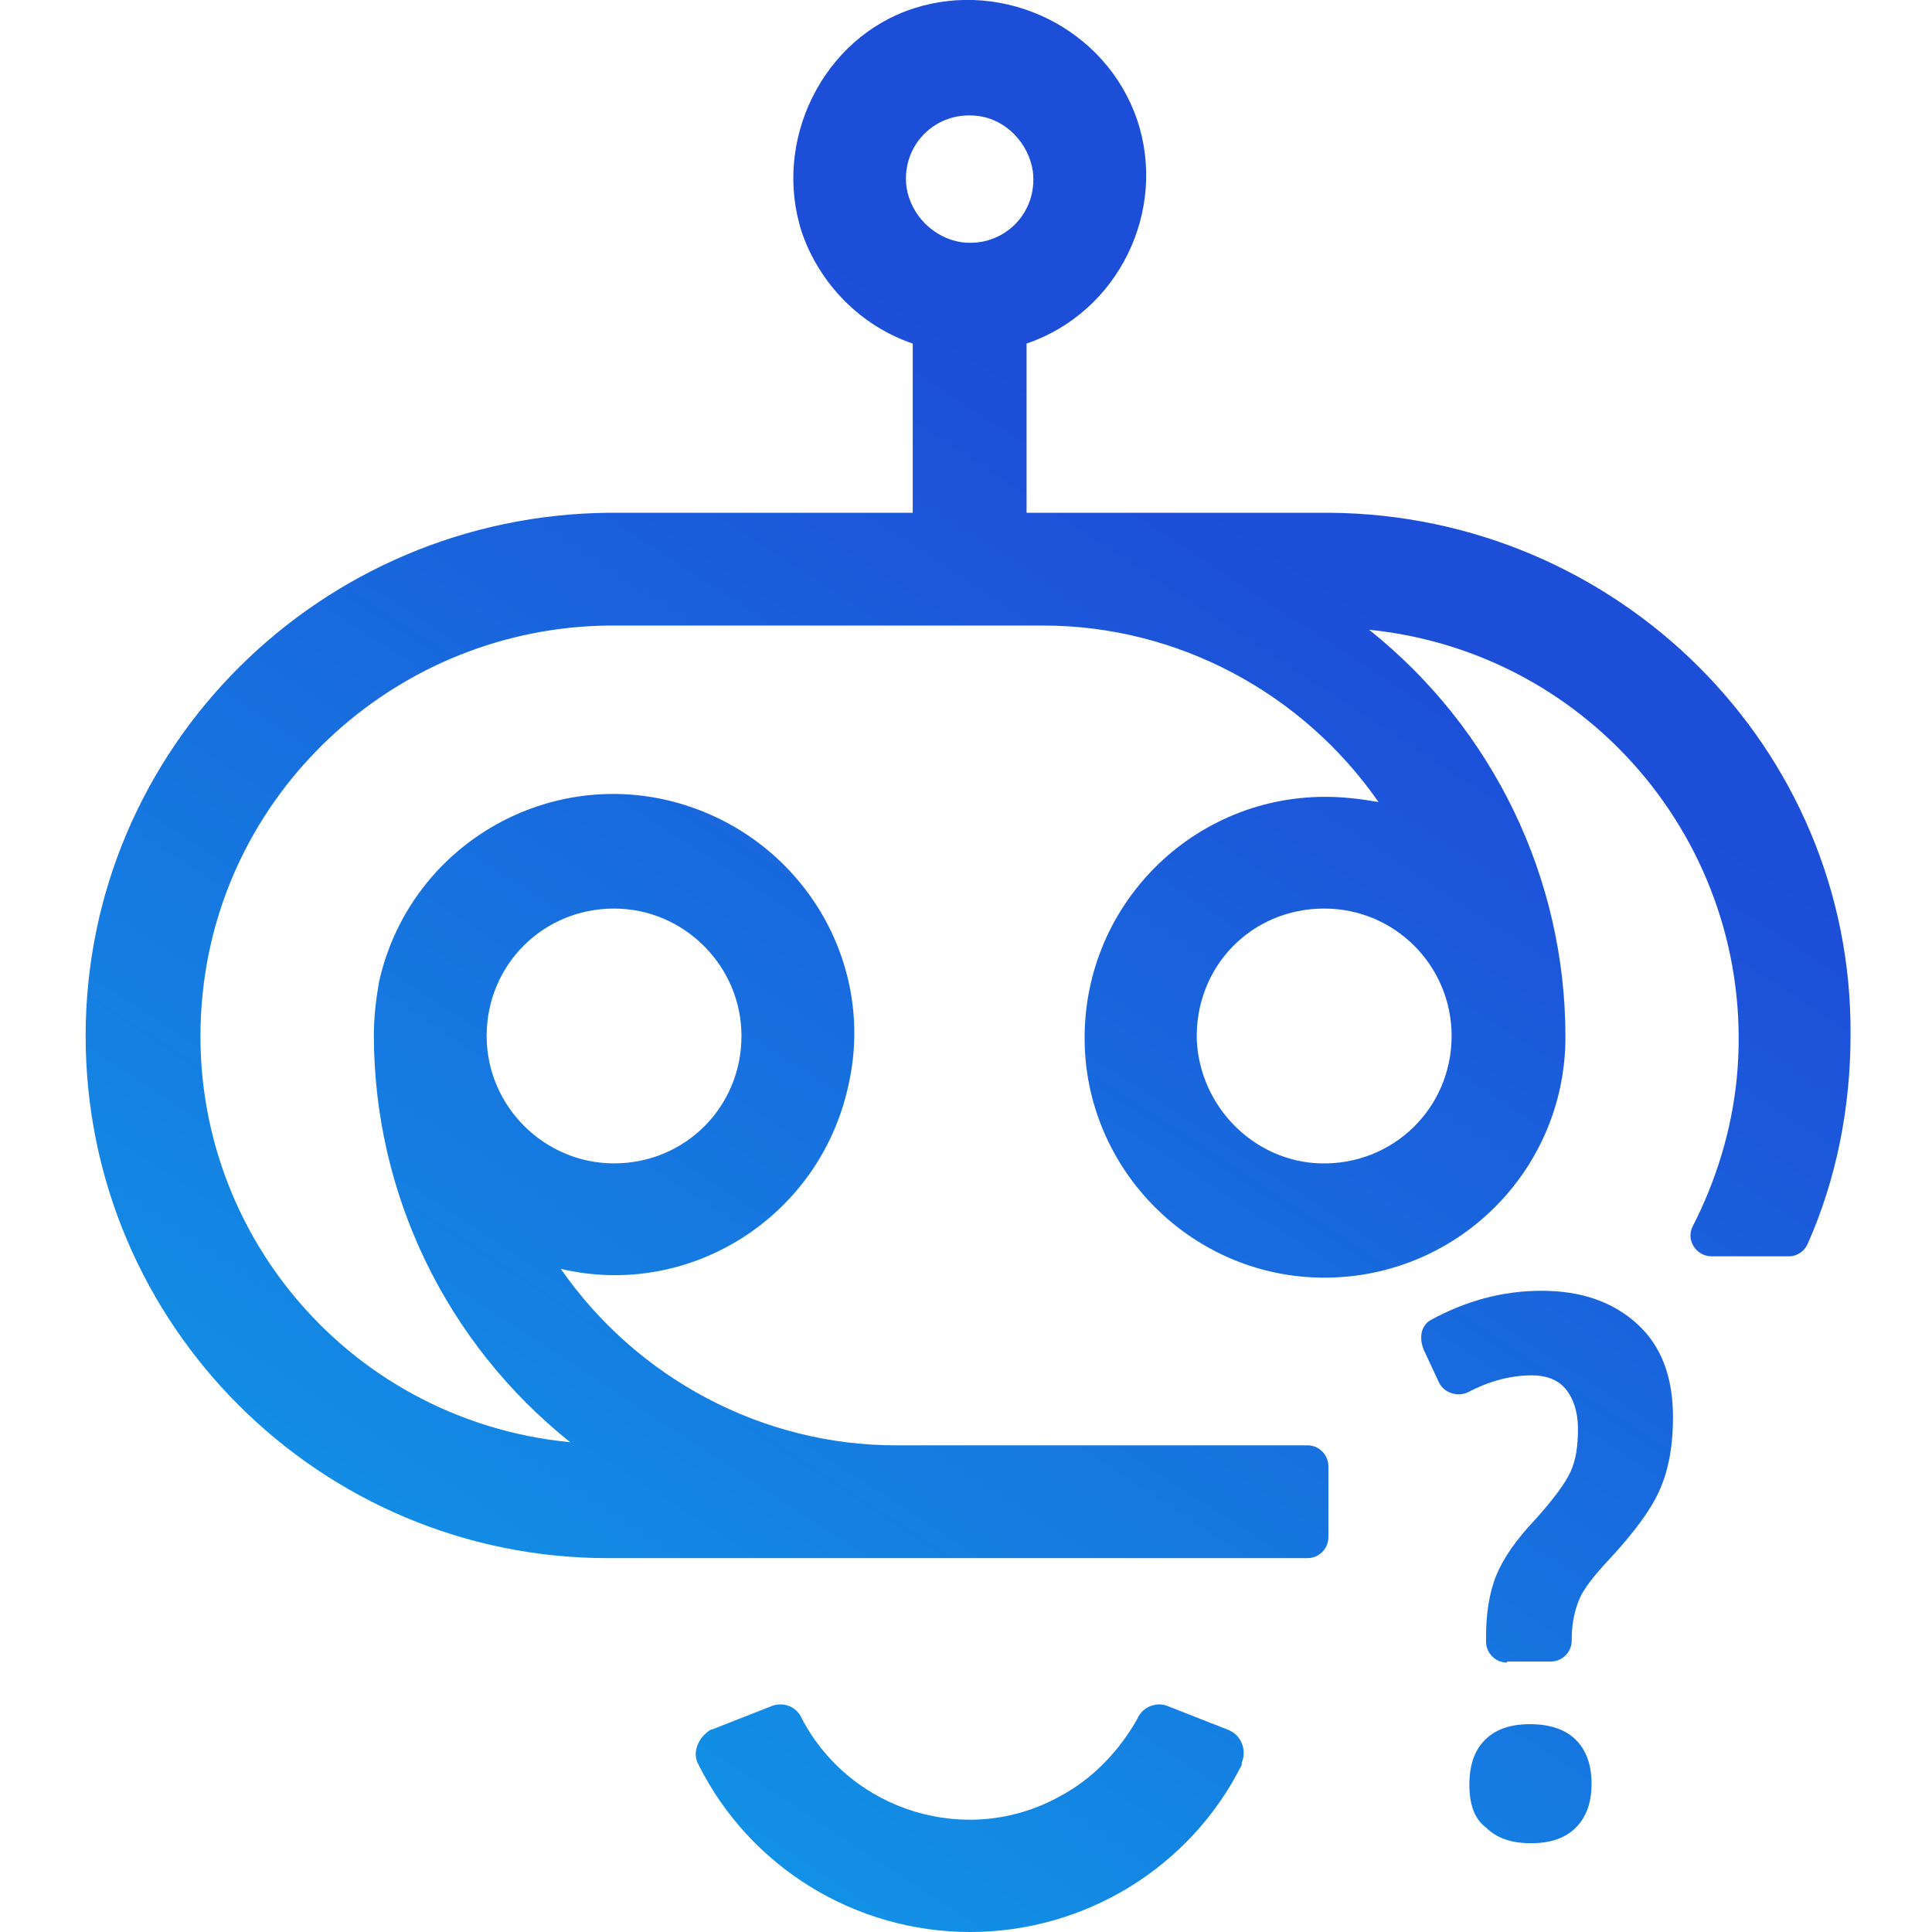
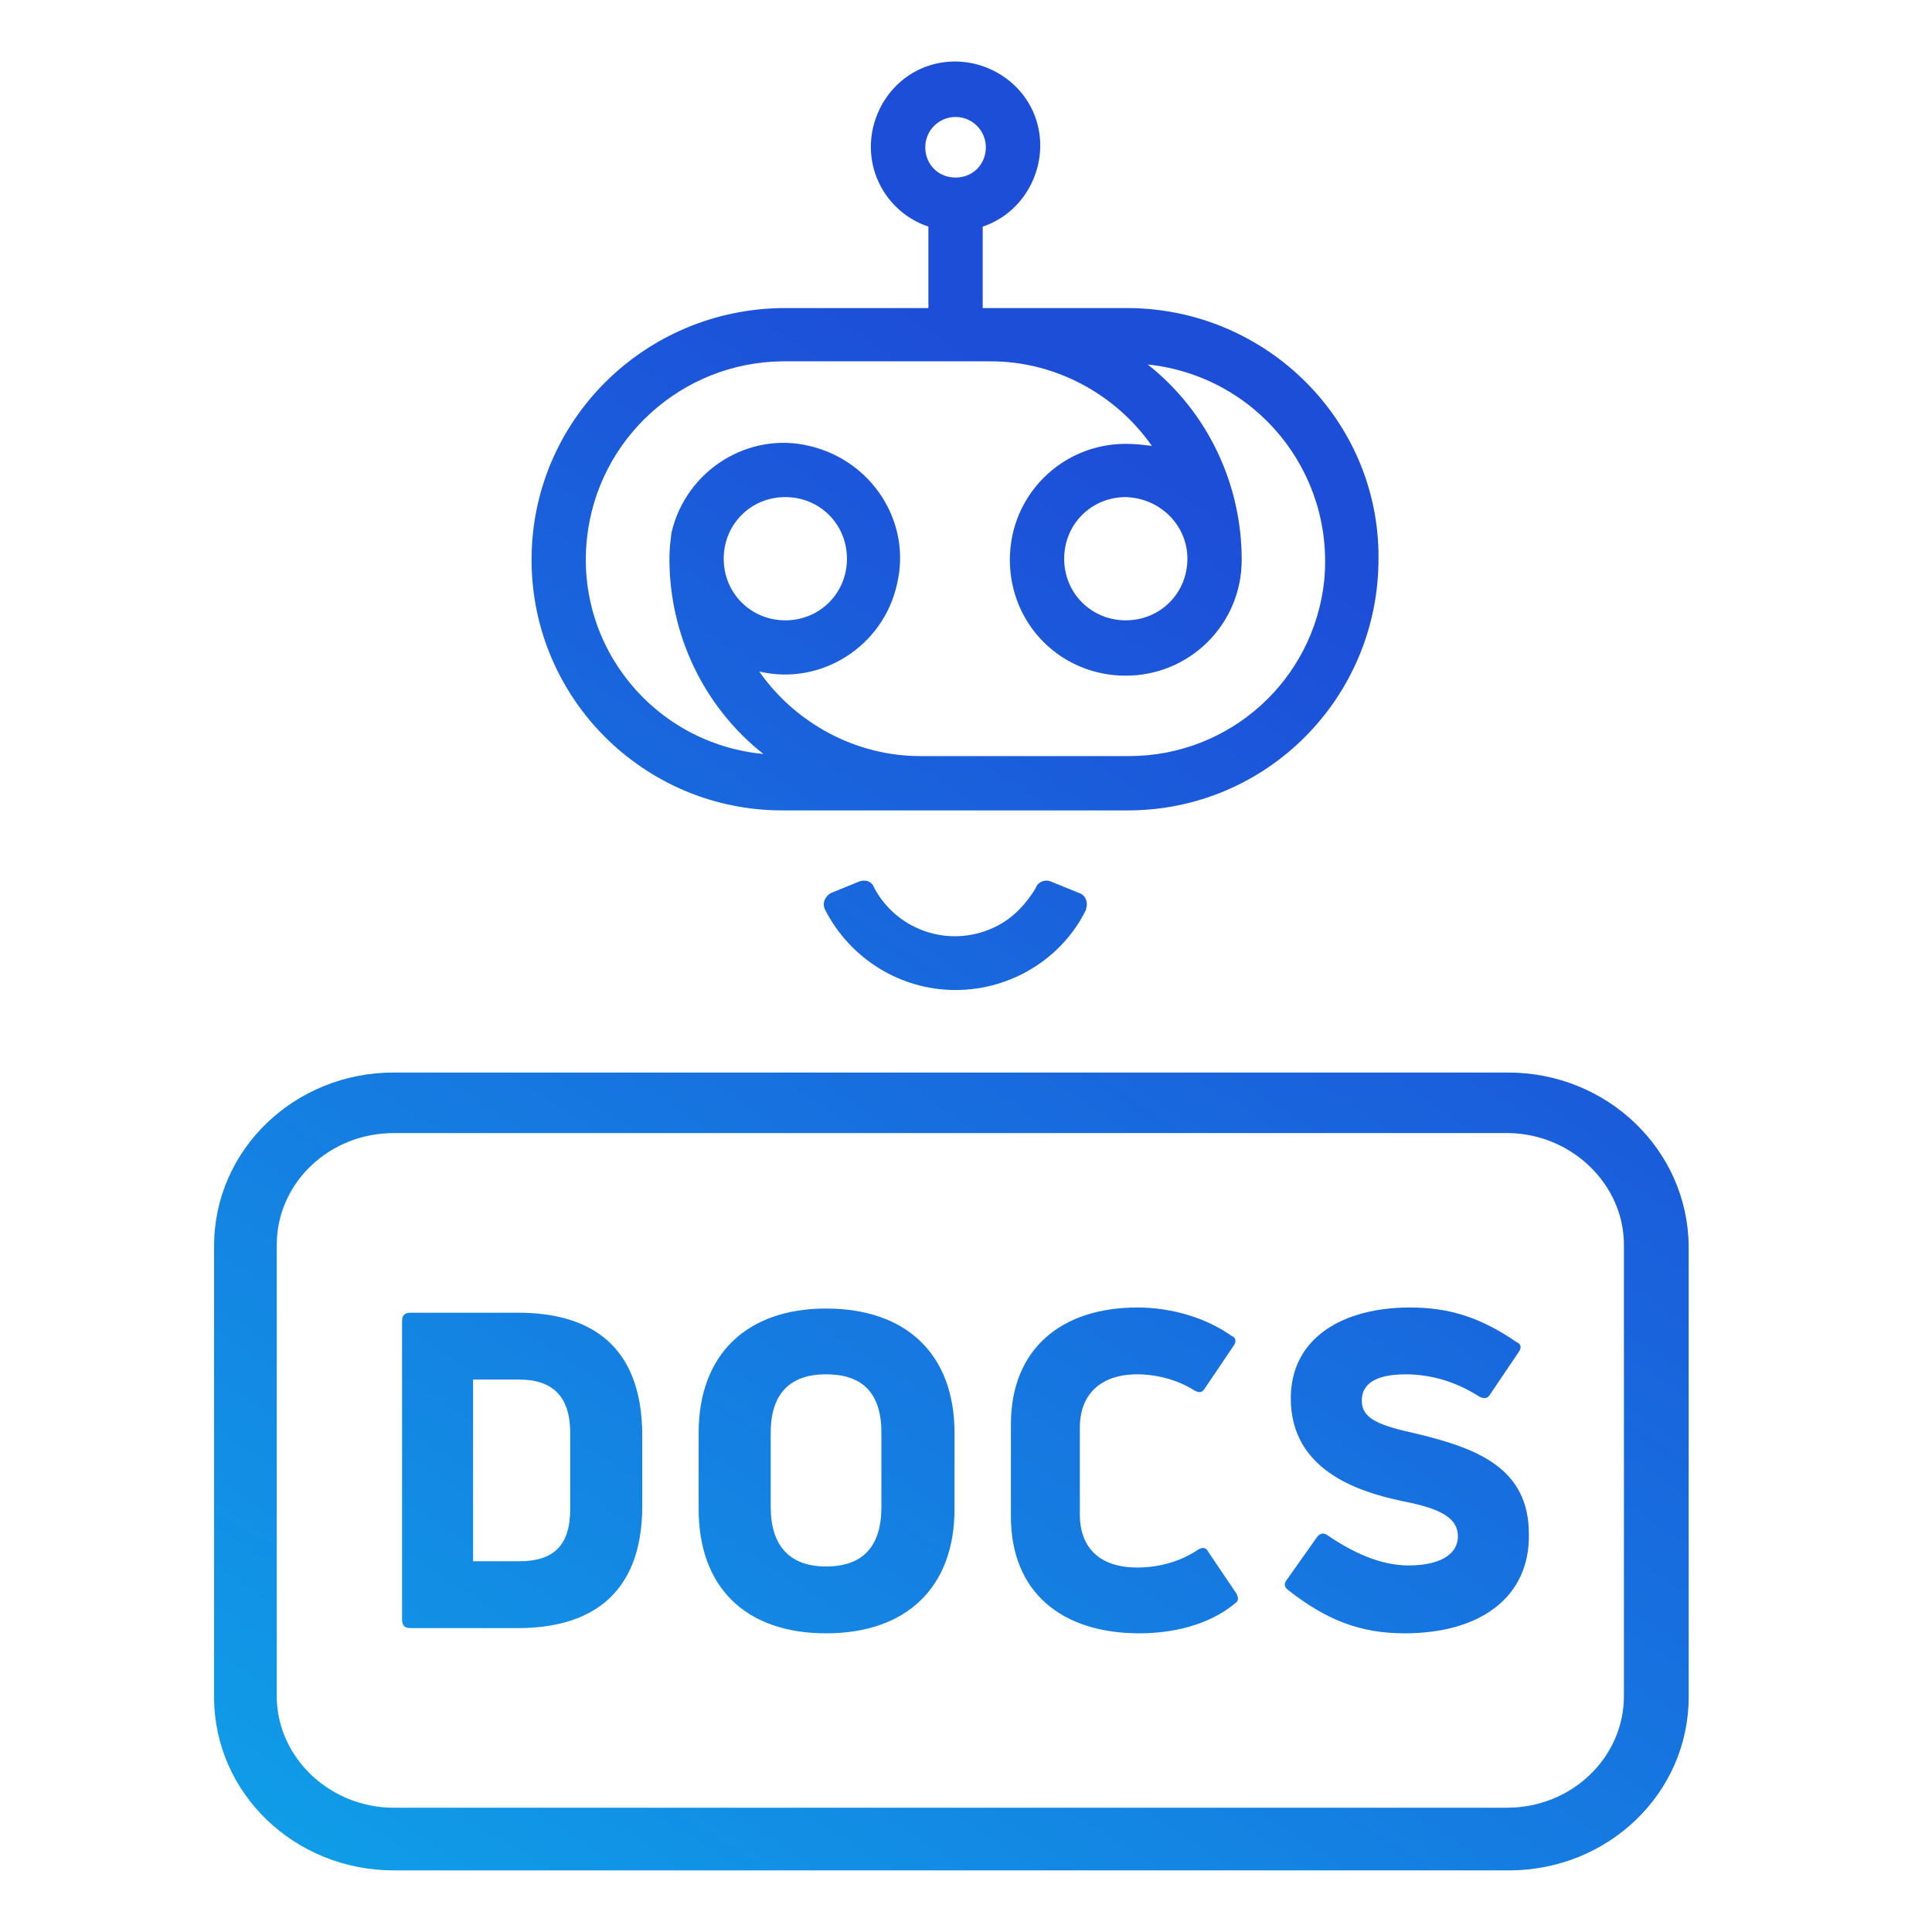
<svg xmlns="http://www.w3.org/2000/svg" version="1.1" id="Layer_1" x="0px" y="0px" viewBox="0 0 185 185" style="enable-background:new 0 0 185 185;" xml:space="preserve">
  <style type="text/css">
	  /* Default Style (Light Mode) */
    .st1{fill:url(#SVGID_1_);}

    /* Dark Mode */
    @media (prefers-color-scheme: dark) {
        .st1{fill:url(#SVGID_2_);} /* Adjust gradient for dark mode */
    }
</style>
  <linearGradient id="SVGID_1_" gradientUnits="userSpaceOnUse" x1="22.666" y1="799.946" x2="117.257" y2="655.052" gradientTransform="matrix(1 0 0 1 0 -606)">
    <stop offset="0" style="stop-color:#0EA5E9" />
    <stop offset="1" style="stop-color:#1D4ED8" />
  </linearGradient>
  <linearGradient id="SVGID_2_" gradientUnits="userSpaceOnUse" x1="22.666" y1="799.946" x2="117.257" y2="655.052" gradientTransform="matrix(1 0 0 1 0 -606)">
    <stop offset="0" style="stop-color:#FFFFFF" />
    <stop offset="1" style="stop-color:#FFFFFF" />
  </linearGradient>
-   <path class="st1" d="M117.5,165.6l-5.6-2.2c-1.1-0.5-2.5,0-3,1.2c-1.7,3-4.2,5.7-7.4,7.4c-8.8,4.9-20,1.5-24.7-7.4c-0.5-1.2-1.8-1.7-3-1.2  l-5.6,2.2h-0.1c-1.2,0.7-1.9,2.2-1.2,3.4c4.9,9.8,15,16,26,16s21.1-6.2,26-16v-0.2C119.4,167.6,118.9,166.1,117.5,165.6z" />
-   <path class="st1" d="M53.7,121.5c12.3,2.9,24.7-4.9,27.5-17.4c2.9-12.3-4.9-24.6-17.4-27.5C51.5,73.8,39.1,81.5,36.3,94  c-0.3,1.7-0.5,3.4-0.5,5.1c0,15.2,6.9,29.5,18.8,39c-21.7-2.1-37.4-21.3-35.2-42.9c2-19.9,18.9-35.1,38.9-35.3h41.6  c12.8,0,24.8,6.4,32.1,16.9c-1.7-0.3-3.4-0.5-5.1-0.5c-13.2,0-23.8,11.1-23,24.5c0.7,11.5,10,20.8,21.5,21.5  c13.4,0.8,24.5-9.8,24.5-23c0-15.2-6.9-29.5-18.8-39c21.6,2.2,37.3,21.4,35.2,43c-0.5,5-2,9.8-4.2,14.1c-0.7,1.3,0.3,2.9,1.8,2.9  l7.4,0c0.8,0,1.5-0.5,1.8-1.2c2.7-6.1,4.1-12.9,4.1-20c0.2-27.5-22.3-49.8-49.9-50h-29V32.9c8.8-3,13.5-12.7,10.6-21.4  C105.9,2.7,96.2-2,87.5,0.8c-8.7,2.8-13.6,12.7-10.7,21.5c1.7,4.9,5.6,8.9,10.6,10.6v16.2h-29C30.7,49.3,8.2,71.6,8.2,99.2  c0,27.7,22.5,50,50,50h67c1.1,0,2-0.9,2-2v-6.8c0-1.1-0.9-2-2-2H85.8C73,138.4,61,132,53.7,121.5z M46.6,99.2  C46.6,92.4,52,87,58.8,87C65.5,87,71,92.5,71,99.2c0,6.8-5.4,12.2-12.2,12.2C52.1,111.4,46.6,105.9,46.6,99.2z M139,99.2  c0,6.9-5.6,12.4-12.6,12.2c-6.3-0.2-11.5-5.4-11.8-11.8c-0.2-7,5.2-12.6,12.2-12.6C133.6,87,139,92.5,139,99.2z M86.8,17.9  c-0.5-4,2.8-7.3,6.8-6.8c2.7,0.3,4.9,2.6,5.3,5.3c0.5,4-2.8,7.3-6.8,6.8C89.4,22.8,87.2,20.6,86.8,17.9z" />
+   <path class="st1" d="M91.5,94.8c-5.3,0-10.1-3-12.5-7.7c-0.3-0.6,0-1.3,0.6-1.6h0l2.7-1.1c0.6-0.2,1.2,0,1.4,0.6c2.3,4.3,7.6,5.9,11.9,3.6  c1.5-0.8,2.7-2.1,3.6-3.6c0.2-0.6,0.9-0.8,1.4-0.6l2.7,1.1c0.7,0.2,0.9,1,0.7,1.5v0.1C101.7,91.8,96.8,94.8,91.5,94.8z M108.1,29.5  H94.1v-7.8c4.2-1.4,6.5-6.1,5.1-10.3c-1.4-4.2-6.1-6.5-10.3-5.1s-6.5,6.1-5.1,10.3c0.8,2.4,2.7,4.3,5.1,5.1v7.8H75  c-13.3,0.1-24.1,10.8-24.1,24.1c0,13.3,10.8,24,24,24H108c13.3,0,24-10.8,24-24.1C132.1,40.3,121.3,29.6,108.1,29.5z M91.5,11.2  c1.6,0,2.9,1.3,2.9,2.9S93.2,17,91.5,17s-2.9-1.3-2.9-2.9S89.9,11.2,91.5,11.2z M108.1,72.4H88.1c-6.1,0-11.9-3.1-15.4-8.1  c5.9,1.4,11.9-2.4,13.2-8.4c1.4-5.9-2.4-11.8-8.4-13.2C71.7,41.3,65.7,45,64.3,51c-0.1,0.8-0.2,1.6-0.2,2.5c0,7.3,3.3,14.2,9,18.7  c-10.4-1-18-10.2-16.9-20.6c1-9.6,9.1-16.9,18.7-17h20c6.1,0,11.9,3.1,15.4,8.1c-0.8-0.1-1.6-0.2-2.5-0.2c-6.1,0-11.1,4.9-11.1,11.1  s4.9,11.1,11.1,11.1c6.1,0,11.1-4.9,11.1-11.1c0-7.3-3.3-14.2-9-18.7c10.4,1.1,17.9,10.3,16.9,20.7  C125.8,65.1,117.8,72.4,108.1,72.4z M69.3,53.5c0-3.3,2.6-5.9,5.9-5.9s5.9,2.6,5.9,5.9c0,3.3-2.6,5.9-5.9,5.9S69.3,56.8,69.3,53.5z   M113.7,53.5c0,3.3-2.6,5.9-5.9,5.9c-3.3,0-5.9-2.6-5.9-5.9s2.6-5.9,5.9-5.9C111.1,47.7,113.7,50.3,113.7,53.5z" />
+   <path class="st1" d="M144.4,102.7H37.7c-9.5,0-17.2,7.4-17.2,16.6v43.2c0,9.2,7.7,16.6,17.2,16.6h106.8c9.5,0,17.2-7.4,17.2-16.6v-43.2  C161.6,110.1,153.9,102.7,144.4,102.7z M155.5,119.2v43.2c0,5.9-5,10.7-11.2,10.7H37.7c-6.1,0-11.2-4.8-11.2-10.7v-43.2  c0-5.9,5-10.7,11.2-10.7h106.8C150.5,108.6,155.5,113.4,155.5,119.2z" />
  <g>
-     <path class="st1" d="M144.3,159.2c-1.1,0-2-0.9-2-2v-0.5c0-2.2,0.3-4.2,1-5.9s2-3.5,3.8-5.4c1.7-1.9,2.8-3.4,3.3-4.5s0.7-2.4,0.7-4.1   c0-1.5-0.4-2.8-1.1-3.7s-1.8-1.4-3.3-1.4c-2,0-4,0.5-6.1,1.6c-1,0.5-2.3,0.1-2.8-0.9l-1.4-3c-0.6-1.3-0.3-2.5,0.6-3   c3.3-1.8,6.8-2.8,10.6-2.8c3.9,0,6.9,1.1,9.2,3.2s3.4,5.1,3.4,8.9c0,2.7-0.4,4.9-1.2,6.8s-2.4,4.1-4.8,6.7c-1.6,1.7-2.6,3-3,4   s-0.7,2.2-0.7,3.8v0.1c0,1.1-0.9,2-2,2H144.3z M140.7,170.9c0-1.9,0.5-3.3,1.5-4.3s2.4-1.5,4.3-1.5c1.9,0,3.4,0.5,4.4,1.5   s1.5,2.4,1.5,4.2c0,1.8-0.5,3.2-1.5,4.2s-2.4,1.5-4.3,1.5s-3.3-0.5-4.3-1.5C141.2,174.2,140.7,172.8,140.7,170.9z" />
+     <path class="st1" d="M134.5,156.4c-4.3,0-7.5-1.3-11.1-4.1c-0.4-0.3-0.5-0.6-0.2-1l2.9-4.1c0.2-0.3,0.6-0.5,1-0.2c2.5,1.7,5.1,2.9,7.8,2.9   s4.7-0.9,4.7-2.8c0-2.1-2.5-2.8-5.5-3.4c-4.2-0.9-10.5-3-10.5-9.8c0-5.8,5-8.7,11.4-8.7c3.7,0,6.7,0.9,10.2,3.3   c0.5,0.2,0.5,0.6,0.2,1l-2.7,4c-0.2,0.4-0.6,0.5-1.1,0.2c-2.2-1.4-4.6-2.1-7-2.1c-3,0-4.2,1-4.2,2.5c0,1.8,1.7,2.4,5.3,3.2   c5.8,1.4,10.7,3.3,10.7,9.6C146.5,152.9,141.8,156.4,134.5,156.4z" />
+     <path class="st1" d="M109.1,156.4c-7.4,0-12.3-3.9-12.3-11.2v-8.8c0-7.3,4.9-11.2,12.1-11.2c3.3,0,6.6,1,9,2.7c0.5,0.2,0.5,0.6,0.2,1l-2.7,4   c-0.3,0.5-0.6,0.5-1.1,0.2c-1.6-1-3.6-1.5-5.4-1.5c-3.6,0-5.5,2-5.5,5.1v8.3c0,3.3,2,5.1,5.5,5.1c2.1,0,4.2-0.6,5.8-1.7   c0.5-0.3,0.8-0.2,1,0.2l2.7,4c0.2,0.4,0.2,0.7-0.1,0.9C116.3,155.2,113.1,156.4,109.1,156.4z" />
+     <path class="st1" d="M91.4,144.5c0,7.5-4.6,11.9-12.3,11.9c-7.7,0-12.2-4.4-12.2-11.9v-7.3c0-7.5,4.6-11.9,12.2-11.9c7.7,0,12.3,4.4,12.3,11.9   V144.5z M73.8,144.3c0,3.7,1.8,5.7,5.3,5.7c3.6,0,5.3-2,5.3-5.7v-7.1c0-3.7-1.7-5.6-5.3-5.6s-5.3,2-5.3,5.6V144.3z" />
+     <path class="st1" d="M39.3,155.9c-0.5,0-0.8-0.2-0.8-0.8v-28.6c0-0.5,0.2-0.8,0.8-0.8h10.3c6.8,0,11.9,3,11.9,11.8v6.7   c0,8.7-5.2,11.7-11.9,11.7C49.7,155.9,39.3,155.9,39.3,155.9z M45.3,149.5h4.4c3.3,0,4.9-1.5,4.9-5v-7.3c0-3.5-1.7-5.1-4.9-5.1   h-4.4V149.5z" />
  </g>
</svg>
